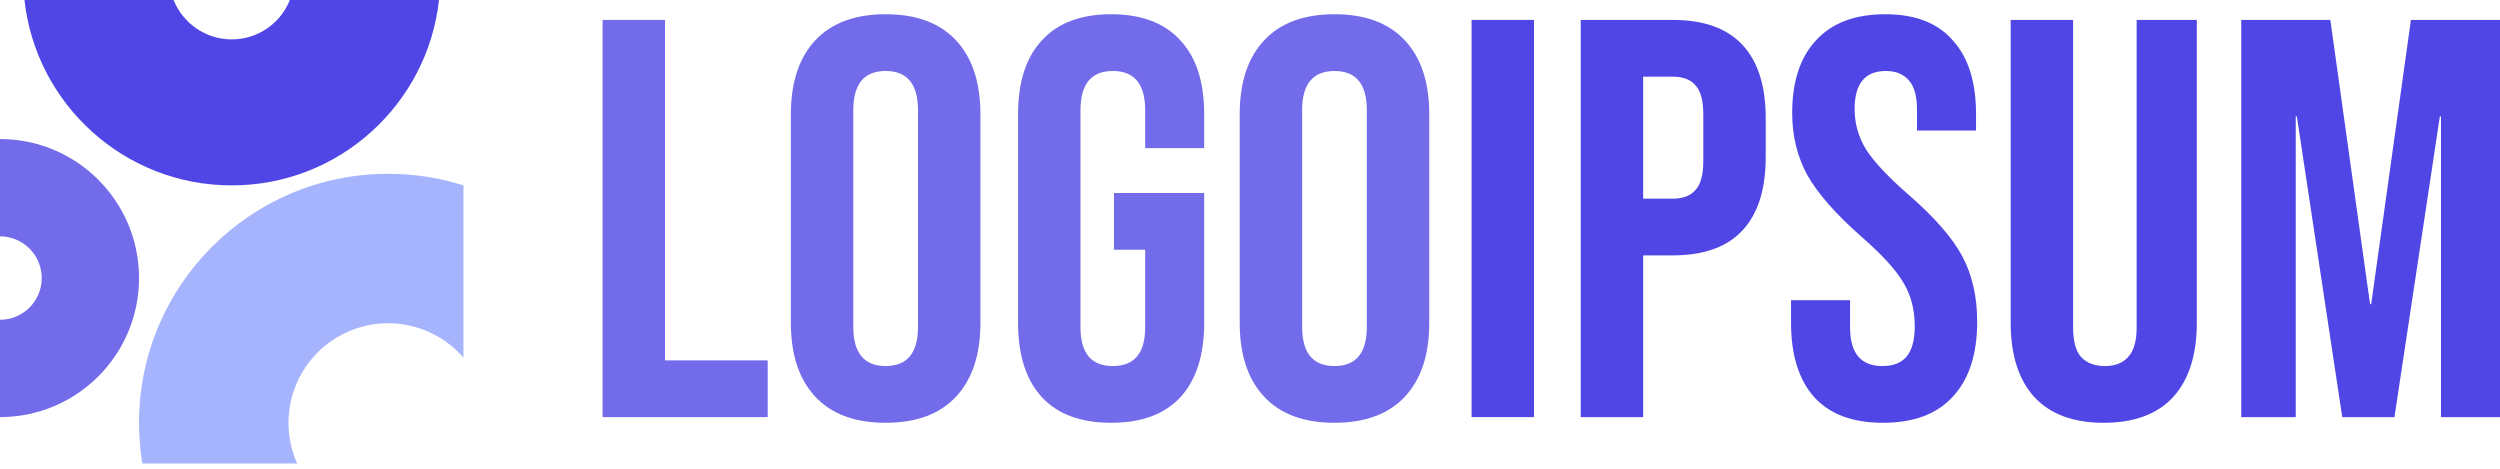
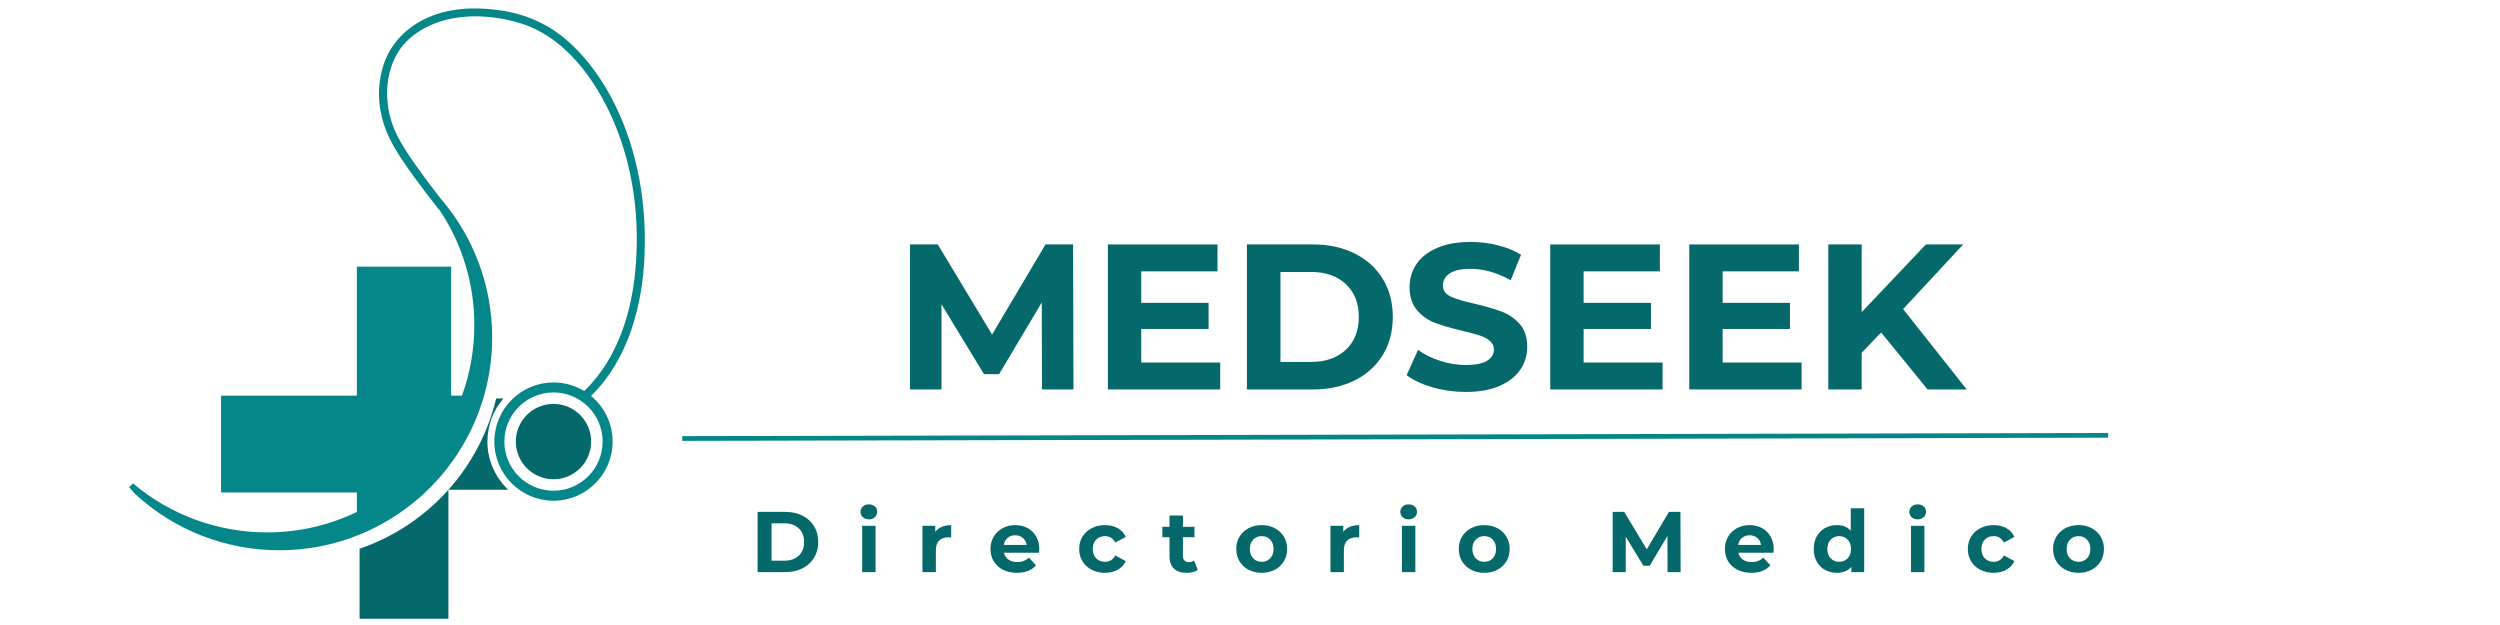
- <svg xmlns="http://www.w3.org/2000/svg" id="logo-43" width="160" height="30" viewBox="0 0 160 30" fill="none">
-   <path d="M38.566 1.275H42.56V23.064H49.133V26.695H38.566V1.275Z" fill="#726BEA" class="ccompli1" />
-   <path d="M56.681 27.058C54.72 27.058 53.219 26.502 52.178 25.388C51.137 24.274 50.617 22.701 50.617 20.667V7.303C50.617 5.269 51.137 3.696 52.178 2.582C53.219 1.468 54.72 0.911 56.681 0.911C58.642 0.911 60.143 1.468 61.184 2.582C62.225 3.696 62.746 5.269 62.746 7.303V20.667C62.746 22.701 62.225 24.274 61.184 25.388C60.143 26.502 58.642 27.058 56.681 27.058ZM56.681 23.427C58.061 23.427 58.751 22.592 58.751 20.921V7.049C58.751 5.378 58.061 4.543 56.681 4.543C55.301 4.543 54.611 5.378 54.611 7.049V20.921C54.611 22.592 55.301 23.427 56.681 23.427Z" fill="#726BEA" class="ccompli1" />
-   <path d="M71.112 27.058C69.176 27.058 67.699 26.514 66.682 25.424C65.665 24.311 65.157 22.725 65.157 20.667V7.303C65.157 5.245 65.665 3.671 66.682 2.582C67.699 1.468 69.176 0.911 71.112 0.911C73.049 0.911 74.526 1.468 75.543 2.582C76.56 3.671 77.068 5.245 77.068 7.303V9.482H73.291V7.049C73.291 5.378 72.601 4.543 71.221 4.543C69.841 4.543 69.151 5.378 69.151 7.049V20.957C69.151 22.604 69.841 23.427 71.221 23.427C72.601 23.427 73.291 22.604 73.291 20.957V15.982H71.294V12.351H77.068V20.667C77.068 22.725 76.56 24.311 75.543 25.424C74.526 26.514 73.049 27.058 71.112 27.058Z" fill="#726BEA" class="ccompli1" />
-   <path d="M85.407 27.058C83.446 27.058 81.945 26.502 80.904 25.388C79.863 24.274 79.342 22.701 79.342 20.667V7.303C79.342 5.269 79.863 3.696 80.904 2.582C81.945 1.468 83.446 0.911 85.407 0.911C87.368 0.911 88.869 1.468 89.91 2.582C90.951 3.696 91.472 5.269 91.472 7.303V20.667C91.472 22.701 90.951 24.274 89.91 25.388C88.869 26.502 87.368 27.058 85.407 27.058ZM85.407 23.427C86.787 23.427 87.477 22.592 87.477 20.921V7.049C87.477 5.378 86.787 4.543 85.407 4.543C84.027 4.543 83.337 5.378 83.337 7.049V20.921C83.337 22.592 84.027 23.427 85.407 23.427Z" fill="#726BEA" class="ccompli1" />
-   <path d="M94.181 1.275H98.175V26.695H94.181V1.275Z" fill="#4F46E5" class="ccustom" />
-   <path d="M101.167 1.275H107.05C109.035 1.275 110.524 1.807 111.517 2.873C112.51 3.938 113.006 5.499 113.006 7.557V10.063C113.006 12.121 112.51 13.682 111.517 14.748C110.524 15.813 109.035 16.345 107.05 16.345H105.162V26.695H101.167V1.275ZM107.05 12.714C107.704 12.714 108.188 12.532 108.503 12.169C108.842 11.806 109.011 11.189 109.011 10.317V7.303C109.011 6.431 108.842 5.814 108.503 5.451C108.188 5.088 107.704 4.906 107.05 4.906H105.162V12.714H107.05Z" fill="#4F46E5" class="ccustom" />
-   <path d="M120.51 27.058C118.574 27.058 117.109 26.514 116.116 25.424C115.124 24.311 114.627 22.725 114.627 20.667V19.214H118.404V20.957C118.404 22.604 119.094 23.427 120.474 23.427C121.152 23.427 121.66 23.233 121.999 22.846C122.362 22.434 122.544 21.781 122.544 20.885C122.544 19.82 122.302 18.887 121.818 18.089C121.334 17.265 120.438 16.285 119.13 15.147C117.484 13.694 116.334 12.387 115.68 11.225C115.027 10.039 114.7 8.707 114.7 7.23C114.7 5.221 115.208 3.671 116.225 2.582C117.242 1.468 118.719 0.911 120.656 0.911C122.568 0.911 124.009 1.468 124.977 2.582C125.97 3.671 126.466 5.245 126.466 7.303V8.356H122.689V7.049C122.689 6.177 122.52 5.548 122.181 5.16C121.842 4.749 121.346 4.543 120.692 4.543C119.36 4.543 118.695 5.354 118.695 6.976C118.695 7.896 118.937 8.756 119.421 9.555C119.929 10.353 120.837 11.322 122.145 12.46C123.815 13.912 124.965 15.232 125.595 16.418C126.224 17.604 126.539 18.996 126.539 20.594C126.539 22.676 126.018 24.274 124.977 25.388C123.96 26.502 122.471 27.058 120.51 27.058Z" fill="#4F46E5" class="ccustom" />
-   <path d="M134.64 27.058C132.703 27.058 131.226 26.514 130.209 25.424C129.192 24.311 128.684 22.725 128.684 20.667V1.275H132.679V20.957C132.679 21.829 132.848 22.459 133.187 22.846C133.55 23.233 134.059 23.427 134.712 23.427C135.366 23.427 135.862 23.233 136.201 22.846C136.564 22.459 136.746 21.829 136.746 20.957V1.275H140.595V20.667C140.595 22.725 140.087 24.311 139.07 25.424C138.053 26.514 136.576 27.058 134.64 27.058Z" fill="#4F46E5" class="ccustom" />
-   <path d="M143.44 1.275H149.142L151.684 19.468H151.756L154.299 1.275H160V26.695H156.223V7.448H156.151L153.245 26.695H149.904L146.999 7.448H146.927V26.695H143.44V1.275Z" fill="#4F46E5" class="ccustom" />
-   <path d="M0 26.695C4.914 26.695 8.898 22.711 8.898 17.797C8.898 12.882 4.914 8.898 0 8.898V15.127C1.474 15.127 2.67 16.323 2.67 17.797C2.67 19.271 1.474 20.466 0 20.466V26.695Z" fill="#726BEA" class="ccompli1" />
-   <path d="M29.661 11.865C28.141 11.383 26.521 11.123 24.841 11.123C16.036 11.123 8.898 18.261 8.898 27.066C8.898 27.95 8.97 28.817 9.109 29.661H19.015C18.661 28.869 18.464 27.99 18.464 27.066C18.464 23.544 21.319 20.689 24.841 20.689C26.766 20.689 28.492 21.542 29.661 22.89V11.865Z" fill="#A5B4FC" class="ccompli2" />
-   <path d="M1.565 0C2.302 6.674 7.96 11.865 14.831 11.865C21.701 11.865 27.359 6.674 28.097 0H18.551C17.962 1.477 16.518 2.521 14.831 2.521C13.143 2.521 11.699 1.477 11.11 0H1.565Z" fill="#4F46E5" class="ccustom" />
+ <svg xmlns="http://www.w3.org/2000/svg" width="1584" zoomAndPan="magnify" viewBox="0 0 1188 297" height="396" preserveAspectRatio="xMidYMid meet" version="1.0">
+   <defs>
+     <g />
+     <clipPath id="2ec13a19a1">
+       <path d="M 61.281 3 L 307 3 L 307 262 L 61.281 262 Z M 61.281 3 " clip-rule="nonzero" />
+     </clipPath>
+     <clipPath id="87bea2de2a">
+       <path d="M 170 189 L 281 189 L 281 293.988 L 170 293.988 Z M 170 189 " clip-rule="nonzero" />
+     </clipPath>
+   </defs>
+   <g clip-path="url(#2ec13a19a1)">
+     <path fill="#058789" d="M 263.02 186.496 C 275.891 186.496 286.363 196.969 286.363 209.84 C 286.363 222.711 275.891 233.188 263.02 233.188 C 250.145 233.188 239.672 222.711 239.672 209.84 C 239.672 196.969 250.145 186.496 263.02 186.496 Z M 203.391 8.324 C 192.871 12.988 185.562 20.773 182.258 30.832 C 178.5 42.27 179.66 54.957 185.523 66.562 C 188.465 72.387 192.215 77.738 196.117 83.168 C 199.93 88.457 204.02 93.863 208.273 99.234 C 208.43 99.434 208.617 99.594 208.824 99.711 C 219.668 115.93 225.398 134.844 225.398 154.434 C 225.398 165.98 223.422 177.281 219.516 188.035 L 214.391 188.035 L 214.391 126.73 L 169.57 126.73 L 169.57 188.035 L 105.043 188.035 L 105.043 234.027 L 169.57 234.027 L 169.57 243.273 C 156.191 249.723 141.816 252.992 126.832 252.992 C 103.543 252.992 80.941 244.719 63.195 229.695 L 61.363 231.52 C 62.258 232.586 63.211 233.664 64.191 234.727 L 64.266 234.801 C 82.977 252.008 107.289 261.484 132.723 261.484 C 146.109 261.484 159.109 258.91 171.363 253.84 C 185.047 248.176 197.57 239.371 207.578 228.367 C 217.637 217.309 225.234 203.941 229.543 189.707 C 232.422 180.227 233.887 170.34 233.887 160.316 C 233.887 135.957 225.098 112.426 209.152 94.055 C 204.988 88.723 201.059 83.441 197.465 78.359 C 193.273 72.426 189.977 67.328 187.547 61.746 C 182.086 49.199 182.902 34.402 189.633 24.055 C 194.512 16.555 203.988 10.832 214.992 8.742 C 225.066 6.828 237.016 7.727 247.789 11.199 C 272.055 19.031 285.738 43.871 291.73 57.984 C 300.848 79.441 304.332 104.184 301.805 129.535 C 300.141 146.262 294.574 169.52 277.613 185.832 C 273.355 183.234 268.359 181.738 263.02 181.738 C 247.523 181.738 234.914 194.344 234.914 209.84 C 234.914 225.336 247.523 237.945 263.02 237.945 C 278.516 237.945 291.121 225.336 291.121 209.84 C 291.121 201.105 287.113 193.285 280.84 188.129 C 282.539 186.465 284.137 184.758 285.578 183.031 C 298.184 167.969 305.352 146.383 306.309 120.613 C 307.328 93.098 301.758 67.227 290.195 45.809 C 284.195 34.691 276.922 25.488 268.574 18.453 C 259.84 11.094 249.254 6.504 237.098 4.816 C 224.066 3 212.727 4.184 203.391 8.324 " fill-opacity="1" fill-rule="nonzero" />
+   </g>
+   <g clip-path="url(#87bea2de2a)">
+     <path fill="#05696b" d="M 263.02 191.938 C 253.129 191.938 245.117 199.953 245.117 209.84 C 245.117 219.727 253.129 227.742 263.02 227.742 C 272.906 227.742 280.918 219.727 280.918 209.84 C 280.918 199.953 272.906 191.938 263.02 191.938 Z M 239.246 189.336 L 235.777 189.336 C 231.891 205.734 223.957 220.57 213.09 232.727 L 241.527 232.727 C 235.43 227 231.621 218.863 231.621 209.84 C 231.621 202.004 234.488 194.836 239.246 189.336 Z M 170.867 294.031 L 170.867 260.746 C 187.285 255.145 201.777 245.391 213.09 232.73 L 213.09 294.031 L 170.867 294.031 " fill-opacity="1" fill-rule="nonzero" />
+   </g>
+   <g fill="#05696b" fill-opacity="1">
+     <g transform="translate(424.2584, 185.0716)">
+       <g>
+         <path d="M 70.891 0 L 70.797 -41.359 L 50.516 -7.281 L 43.328 -7.281 L 23.141 -40.469 L 23.141 0 L 8.172 0 L 8.172 -68.922 L 21.375 -68.922 L 47.172 -26.094 L 72.578 -68.922 L 85.672 -68.922 L 85.859 0 Z M 70.891 0 " />
+       </g>
+     </g>
+   </g>
+   <g fill="#05696b" fill-opacity="1">
+     <g transform="translate(518.2886, 185.0716)">
+       <g>
+         <path d="M 61.547 -12.797 L 61.547 0 L 8.172 0 L 8.172 -68.922 L 60.266 -68.922 L 60.266 -56.125 L 24.031 -56.125 L 24.031 -41.156 L 56.031 -41.156 L 56.031 -28.75 L 24.031 -28.75 L 24.031 -12.797 Z M 61.547 -12.797 " />
+       </g>
+     </g>
+   </g>
+   <g fill="#05696b" fill-opacity="1">
+     <g transform="translate(584.3559, 185.0716)">
+       <g>
+         <path d="M 8.172 -68.922 L 39.484 -68.922 C 46.973 -68.922 53.586 -67.492 59.328 -64.641 C 65.066 -61.785 69.531 -57.766 72.719 -52.578 C 75.906 -47.391 77.5 -41.352 77.5 -34.469 C 77.5 -27.57 75.906 -21.531 72.719 -16.344 C 69.531 -11.156 65.066 -7.133 59.328 -4.281 C 53.586 -1.426 46.973 0 39.484 0 L 8.172 0 Z M 38.703 -13.094 C 45.586 -13.094 51.082 -15.016 55.188 -18.859 C 59.289 -22.703 61.344 -27.906 61.344 -34.469 C 61.344 -41.031 59.289 -46.227 55.188 -50.062 C 51.082 -53.906 45.586 -55.828 38.703 -55.828 L 24.125 -55.828 L 24.125 -13.094 Z M 38.703 -13.094 " />
+       </g>
+     </g>
+   </g>
+   <g fill="#05696b" fill-opacity="1">
+     <g transform="translate(665.6847, 185.0716)">
+       <g>
+         <path d="M 30.828 1.188 C 25.367 1.188 20.098 0.445 15.016 -1.031 C 9.93 -2.508 5.844 -4.43 2.75 -6.797 L 8.172 -18.812 C 11.129 -16.645 14.641 -14.906 18.703 -13.594 C 22.773 -12.281 26.848 -11.625 30.922 -11.625 C 35.453 -11.625 38.801 -12.297 40.969 -13.641 C 43.133 -14.984 44.219 -16.77 44.219 -19 C 44.219 -20.645 43.578 -22.008 42.297 -23.094 C 41.016 -24.176 39.367 -25.047 37.359 -25.703 C 35.359 -26.359 32.656 -27.078 29.25 -27.859 C 24 -29.109 19.695 -30.359 16.344 -31.609 C 13 -32.859 10.129 -34.859 7.734 -37.609 C 5.336 -40.367 4.141 -44.047 4.141 -48.641 C 4.141 -52.648 5.223 -56.281 7.391 -59.531 C 9.555 -62.781 12.82 -65.352 17.188 -67.25 C 21.551 -69.156 26.883 -70.109 33.188 -70.109 C 37.582 -70.109 41.879 -69.582 46.078 -68.531 C 50.285 -67.477 53.961 -65.969 57.109 -64 L 52.188 -51.891 C 45.82 -55.504 39.453 -57.312 33.078 -57.312 C 28.617 -57.312 25.32 -56.586 23.188 -55.141 C 21.051 -53.691 19.984 -51.789 19.984 -49.438 C 19.984 -47.07 21.211 -45.312 23.672 -44.156 C 26.141 -43.008 29.898 -41.879 34.953 -40.766 C 40.203 -39.516 44.5 -38.266 47.844 -37.016 C 51.195 -35.773 54.07 -33.805 56.469 -31.109 C 58.863 -28.422 60.062 -24.781 60.062 -20.188 C 60.062 -16.25 58.961 -12.656 56.766 -9.406 C 54.566 -6.156 51.27 -3.578 46.875 -1.672 C 42.477 0.234 37.129 1.188 30.828 1.188 Z M 30.828 1.188 " />
+       </g>
+     </g>
+   </g>
+   <g fill="#05696b" fill-opacity="1">
+     <g transform="translate(728.5027, 185.0716)">
+       <g>
+         <path d="M 61.547 -12.797 L 61.547 0 L 8.172 0 L 8.172 -68.922 L 60.266 -68.922 L 60.266 -56.125 L 24.031 -56.125 L 24.031 -41.156 L 56.031 -41.156 L 56.031 -28.75 L 24.031 -28.75 L 24.031 -12.797 Z M 61.547 -12.797 " />
+       </g>
+     </g>
+   </g>
+   <g fill="#05696b" fill-opacity="1">
+     <g transform="translate(794.5701, 185.0716)">
+       <g>
+         <path d="M 61.547 -12.797 L 61.547 0 L 8.172 0 L 8.172 -68.922 L 60.266 -68.922 L 60.266 -56.125 L 24.031 -56.125 L 24.031 -41.156 L 56.031 -41.156 L 56.031 -28.75 L 24.031 -28.75 L 24.031 -12.797 Z M 61.547 -12.797 " />
+       </g>
+     </g>
+   </g>
+   <g fill="#05696b" fill-opacity="1">
+     <g transform="translate(860.6374, 185.0716)">
+       <g>
+         <path d="M 33.281 -27.078 L 24.031 -17.422 L 24.031 0 L 8.172 0 L 8.172 -68.922 L 24.031 -68.922 L 24.031 -36.734 L 54.547 -68.922 L 72.281 -68.922 L 43.719 -38.203 L 73.953 0 L 55.344 0 Z M 33.281 -27.078 " />
+       </g>
+     </g>
+   </g>
+   <g fill="#05696b" fill-opacity="1">
+     <g transform="translate(356.6176, 271.877)">
+       <g>
+         <path d="M 3.391 -28.641 L 16.406 -28.641 C 19.52 -28.641 22.27 -28.047 24.656 -26.859 C 27.039 -25.672 28.895 -24 30.219 -21.844 C 31.539 -19.695 32.203 -17.191 32.203 -14.328 C 32.203 -11.461 31.539 -8.953 30.219 -6.797 C 28.895 -4.641 27.039 -2.969 24.656 -1.781 C 22.27 -0.594 19.52 0 16.406 0 L 3.391 0 Z M 16.078 -5.438 C 18.941 -5.438 21.227 -6.234 22.938 -7.828 C 24.645 -9.43 25.5 -11.598 25.5 -14.328 C 25.5 -17.055 24.645 -19.219 22.938 -20.812 C 21.227 -22.406 18.941 -23.203 16.078 -23.203 L 10.031 -23.203 L 10.031 -5.438 Z M 16.078 -5.438 " />
+       </g>
+     </g>
+   </g>
+   <g fill="#05696b" fill-opacity="1">
+     <g transform="translate(406.7454, 271.877)">
+       <g>
+         <path d="M 2.953 -22.016 L 9.328 -22.016 L 9.328 0 L 2.953 0 Z M 6.141 -25.078 C 4.973 -25.078 4.02 -25.414 3.281 -26.094 C 2.539 -26.781 2.172 -27.629 2.172 -28.641 C 2.172 -29.648 2.539 -30.492 3.281 -31.172 C 4.02 -31.859 4.973 -32.203 6.141 -32.203 C 7.316 -32.203 8.27 -31.875 9 -31.219 C 9.738 -30.562 10.109 -29.742 10.109 -28.766 C 10.109 -27.703 9.738 -26.82 9 -26.125 C 8.27 -25.426 7.316 -25.078 6.141 -25.078 Z M 6.141 -25.078 " />
+       </g>
+     </g>
+   </g>
+   <g fill="#05696b" fill-opacity="1">
+     <g transform="translate(435.3931, 271.877)">
+       <g>
+         <path d="M 9.047 -19.109 C 9.805 -20.172 10.832 -20.973 12.125 -21.516 C 13.426 -22.066 14.922 -22.344 16.609 -22.344 L 16.609 -16.453 C 15.898 -16.504 15.426 -16.531 15.188 -16.531 C 13.352 -16.531 11.914 -16.02 10.875 -15 C 9.844 -13.977 9.328 -12.441 9.328 -10.391 L 9.328 0 L 2.953 0 L 2.953 -22.016 L 9.047 -22.016 Z M 9.047 -19.109 " />
+       </g>
+     </g>
+   </g>
+   <g fill="#05696b" fill-opacity="1">
+     <g transform="translate(469.3597, 271.877)">
+       <g>
+         <path d="M 24.516 -10.922 C 24.516 -10.836 24.473 -10.266 24.391 -9.203 L 7.734 -9.203 C 8.035 -7.836 8.742 -6.758 9.859 -5.969 C 10.984 -5.176 12.375 -4.781 14.031 -4.781 C 15.176 -4.781 16.191 -4.953 17.078 -5.297 C 17.973 -5.641 18.801 -6.18 19.562 -6.922 L 22.953 -3.234 C 20.879 -0.859 17.852 0.328 13.875 0.328 C 11.395 0.328 9.195 -0.156 7.281 -1.125 C 5.375 -2.094 3.898 -3.438 2.859 -5.156 C 1.828 -6.875 1.312 -8.828 1.312 -11.016 C 1.312 -13.16 1.82 -15.098 2.844 -16.828 C 3.863 -18.566 5.266 -19.922 7.047 -20.891 C 8.836 -21.859 10.836 -22.344 13.047 -22.344 C 15.203 -22.344 17.156 -21.879 18.906 -20.953 C 20.656 -20.023 22.023 -18.691 23.016 -16.953 C 24.016 -15.223 24.516 -13.211 24.516 -10.922 Z M 13.094 -17.516 C 11.645 -17.516 10.43 -17.102 9.453 -16.281 C 8.473 -15.469 7.875 -14.352 7.656 -12.938 L 18.5 -12.938 C 18.281 -14.32 17.676 -15.43 16.688 -16.266 C 15.707 -17.098 14.508 -17.516 13.094 -17.516 Z M 13.094 -17.516 " />
+       </g>
+     </g>
+   </g>
+   <g fill="#05696b" fill-opacity="1">
+     <g transform="translate(511.5092, 271.877)">
+       <g>
+         <path d="M 13.594 0.328 C 11.238 0.328 9.125 -0.156 7.25 -1.125 C 5.383 -2.094 3.926 -3.438 2.875 -5.156 C 1.832 -6.875 1.312 -8.828 1.312 -11.016 C 1.312 -13.191 1.832 -15.141 2.875 -16.859 C 3.926 -18.578 5.383 -19.922 7.25 -20.891 C 9.125 -21.859 11.238 -22.344 13.594 -22.344 C 15.906 -22.344 17.926 -21.859 19.656 -20.891 C 21.395 -19.922 22.66 -18.535 23.453 -16.734 L 18.5 -14.078 C 17.352 -16.098 15.703 -17.109 13.547 -17.109 C 11.879 -17.109 10.5 -16.562 9.406 -15.469 C 8.32 -14.375 7.781 -12.891 7.781 -11.016 C 7.781 -9.129 8.32 -7.641 9.406 -6.547 C 10.5 -5.453 11.879 -4.906 13.547 -4.906 C 15.723 -4.906 17.375 -5.914 18.5 -7.938 L 23.453 -5.234 C 22.66 -3.492 21.395 -2.129 19.656 -1.141 C 17.926 -0.16 15.906 0.328 13.594 0.328 Z M 13.594 0.328 " />
+       </g>
+     </g>
+   </g>
+   <g fill="#05696b" fill-opacity="1">
+     <g transform="translate(552.022, 271.877)">
+       <g>
+         <path d="M 17.141 -1.062 C 16.516 -0.602 15.742 -0.254 14.828 -0.016 C 13.922 0.211 12.961 0.328 11.953 0.328 C 9.328 0.328 7.297 -0.336 5.859 -1.672 C 4.43 -3.016 3.719 -4.984 3.719 -7.578 L 3.719 -16.609 L 0.328 -16.609 L 0.328 -21.531 L 3.719 -21.531 L 3.719 -26.891 L 10.109 -26.891 L 10.109 -21.531 L 15.594 -21.531 L 15.594 -16.609 L 10.109 -16.609 L 10.109 -7.656 C 10.109 -6.727 10.348 -6.008 10.828 -5.5 C 11.305 -5 11.977 -4.75 12.844 -4.75 C 13.852 -4.75 14.711 -5.02 15.422 -5.562 Z M 17.141 -1.062 " />
+       </g>
+     </g>
+   </g>
+   <g fill="#05696b" fill-opacity="1">
+     <g transform="translate(586.1522, 271.877)">
+       <g>
+         <path d="M 13.422 0.328 C 11.098 0.328 9.016 -0.156 7.172 -1.125 C 5.336 -2.094 3.898 -3.438 2.859 -5.156 C 1.828 -6.875 1.312 -8.828 1.312 -11.016 C 1.312 -13.191 1.828 -15.141 2.859 -16.859 C 3.898 -18.578 5.336 -19.922 7.172 -20.891 C 9.016 -21.859 11.098 -22.344 13.422 -22.344 C 15.742 -22.344 17.816 -21.859 19.641 -20.891 C 21.473 -19.922 22.906 -18.578 23.938 -16.859 C 24.977 -15.141 25.5 -13.191 25.5 -11.016 C 25.5 -8.828 24.977 -6.875 23.938 -5.156 C 22.906 -3.438 21.473 -2.094 19.641 -1.125 C 17.816 -0.156 15.742 0.328 13.422 0.328 Z M 13.422 -4.906 C 15.055 -4.906 16.398 -5.457 17.453 -6.562 C 18.504 -7.664 19.031 -9.148 19.031 -11.016 C 19.031 -12.867 18.504 -14.348 17.453 -15.453 C 16.398 -16.555 15.055 -17.109 13.422 -17.109 C 11.785 -17.109 10.438 -16.555 9.375 -15.453 C 8.312 -14.348 7.781 -12.867 7.781 -11.016 C 7.781 -9.148 8.312 -7.664 9.375 -6.562 C 10.438 -5.457 11.785 -4.906 13.422 -4.906 Z M 13.422 -4.906 " />
+       </g>
+     </g>
+   </g>
+   <g fill="#05696b" fill-opacity="1">
+     <g transform="translate(629.2836, 271.877)">
+       <g>
+         <path d="M 9.047 -19.109 C 9.805 -20.172 10.832 -20.973 12.125 -21.516 C 13.426 -22.066 14.922 -22.344 16.609 -22.344 L 16.609 -16.453 C 15.898 -16.504 15.426 -16.531 15.188 -16.531 C 13.352 -16.531 11.914 -16.02 10.875 -15 C 9.844 -13.977 9.328 -12.441 9.328 -10.391 L 9.328 0 L 2.953 0 L 2.953 -22.016 L 9.047 -22.016 Z M 9.047 -19.109 " />
+       </g>
+     </g>
+   </g>
+   <g fill="#05696b" fill-opacity="1">
+     <g transform="translate(663.2502, 271.877)">
+       <g>
+         <path d="M 2.953 -22.016 L 9.328 -22.016 L 9.328 0 L 2.953 0 Z M 6.141 -25.078 C 4.973 -25.078 4.02 -25.414 3.281 -26.094 C 2.539 -26.781 2.172 -27.629 2.172 -28.641 C 2.172 -29.648 2.539 -30.492 3.281 -31.172 C 4.02 -31.859 4.973 -32.203 6.141 -32.203 C 7.316 -32.203 8.27 -31.875 9 -31.219 C 9.738 -30.562 10.109 -29.742 10.109 -28.766 C 10.109 -27.703 9.738 -26.82 9 -26.125 C 8.27 -25.426 7.316 -25.078 6.141 -25.078 Z M 6.141 -25.078 " />
+       </g>
+     </g>
+   </g>
+   <g fill="#05696b" fill-opacity="1">
+     <g transform="translate(691.8979, 271.877)">
+       <g>
+         <path d="M 13.422 0.328 C 11.098 0.328 9.016 -0.156 7.172 -1.125 C 5.336 -2.094 3.898 -3.438 2.859 -5.156 C 1.828 -6.875 1.312 -8.828 1.312 -11.016 C 1.312 -13.191 1.828 -15.141 2.859 -16.859 C 3.898 -18.578 5.336 -19.922 7.172 -20.891 C 9.016 -21.859 11.098 -22.344 13.422 -22.344 C 15.742 -22.344 17.816 -21.859 19.641 -20.891 C 21.473 -19.922 22.906 -18.578 23.938 -16.859 C 24.977 -15.141 25.5 -13.191 25.5 -11.016 C 25.5 -8.828 24.977 -6.875 23.938 -5.156 C 22.906 -3.438 21.473 -2.094 19.641 -1.125 C 17.816 -0.156 15.742 0.328 13.422 0.328 Z M 13.422 -4.906 C 15.055 -4.906 16.398 -5.457 17.453 -6.562 C 18.504 -7.664 19.031 -9.148 19.031 -11.016 C 19.031 -12.867 18.504 -14.348 17.453 -15.453 C 16.398 -16.555 15.055 -17.109 13.422 -17.109 C 11.785 -17.109 10.438 -16.555 9.375 -15.453 C 8.312 -14.348 7.781 -12.867 7.781 -11.016 C 7.781 -9.148 8.312 -7.664 9.375 -6.562 C 10.438 -5.457 11.785 -4.906 13.422 -4.906 Z M 13.422 -4.906 " />
+       </g>
+     </g>
+   </g>
+   <g fill="#05696b" fill-opacity="1">
+     <g transform="translate(735.0293, 271.877)">
+       <g />
+     </g>
+   </g>
+   <g fill="#05696b" fill-opacity="1">
+     <g transform="translate(762.9405, 271.877)">
+       <g>
+         <path d="M 29.469 0 L 29.422 -17.188 L 21 -3.031 L 18 -3.031 L 9.609 -16.812 L 9.609 0 L 3.391 0 L 3.391 -28.641 L 8.875 -28.641 L 19.609 -10.844 L 30.156 -28.641 L 35.609 -28.641 L 35.688 0 Z M 29.469 0 " />
+       </g>
+     </g>
+   </g>
+   <g fill="#05696b" fill-opacity="1">
+     <g transform="translate(818.3463, 271.877)">
+       <g>
+         <path d="M 24.516 -10.922 C 24.516 -10.836 24.473 -10.266 24.391 -9.203 L 7.734 -9.203 C 8.035 -7.836 8.742 -6.758 9.859 -5.969 C 10.984 -5.176 12.375 -4.781 14.031 -4.781 C 15.176 -4.781 16.191 -4.953 17.078 -5.297 C 17.973 -5.641 18.801 -6.18 19.562 -6.922 L 22.953 -3.234 C 20.879 -0.859 17.852 0.328 13.875 0.328 C 11.395 0.328 9.195 -0.156 7.281 -1.125 C 5.375 -2.094 3.898 -3.438 2.859 -5.156 C 1.828 -6.875 1.312 -8.828 1.312 -11.016 C 1.312 -13.16 1.82 -15.098 2.844 -16.828 C 3.863 -18.566 5.266 -19.922 7.047 -20.891 C 8.836 -21.859 10.836 -22.344 13.047 -22.344 C 15.203 -22.344 17.156 -21.879 18.906 -20.953 C 20.656 -20.023 22.023 -18.691 23.016 -16.953 C 24.016 -15.223 24.516 -13.211 24.516 -10.922 Z M 13.094 -17.516 C 11.645 -17.516 10.43 -17.102 9.453 -16.281 C 8.473 -15.469 7.875 -14.352 7.656 -12.938 L 18.5 -12.938 C 18.281 -14.32 17.676 -15.43 16.688 -16.266 C 15.707 -17.098 14.508 -17.516 13.094 -17.516 Z M 13.094 -17.516 " />
+       </g>
+     </g>
+   </g>
+   <g fill="#05696b" fill-opacity="1">
+     <g transform="translate(860.4958, 271.877)">
+       <g>
+         <path d="M 25.375 -30.359 L 25.375 0 L 19.281 0 L 19.281 -2.531 C 17.695 -0.625 15.406 0.328 12.406 0.328 C 10.332 0.328 8.453 -0.133 6.766 -1.062 C 5.086 -1.988 3.77 -3.312 2.812 -5.031 C 1.863 -6.75 1.391 -8.742 1.391 -11.016 C 1.391 -13.273 1.863 -15.266 2.812 -16.984 C 3.77 -18.703 5.086 -20.023 6.766 -20.953 C 8.453 -21.879 10.332 -22.344 12.406 -22.344 C 15.207 -22.344 17.398 -21.457 18.984 -19.688 L 18.984 -30.359 Z M 13.5 -4.906 C 15.113 -4.906 16.453 -5.457 17.516 -6.562 C 18.578 -7.664 19.109 -9.148 19.109 -11.016 C 19.109 -12.867 18.578 -14.348 17.516 -15.453 C 16.453 -16.555 15.113 -17.109 13.5 -17.109 C 11.863 -17.109 10.516 -16.555 9.453 -15.453 C 8.391 -14.348 7.859 -12.867 7.859 -11.016 C 7.859 -9.148 8.391 -7.664 9.453 -6.562 C 10.516 -5.457 11.863 -4.906 13.5 -4.906 Z M 13.5 -4.906 " />
+       </g>
+     </g>
+   </g>
+   <g fill="#05696b" fill-opacity="1">
+     <g transform="translate(905.1411, 271.877)">
+       <g>
+         <path d="M 2.953 -22.016 L 9.328 -22.016 L 9.328 0 L 2.953 0 Z M 6.141 -25.078 C 4.973 -25.078 4.02 -25.414 3.281 -26.094 C 2.539 -26.781 2.172 -27.629 2.172 -28.641 C 2.172 -29.648 2.539 -30.492 3.281 -31.172 C 4.02 -31.859 4.973 -32.203 6.141 -32.203 C 7.316 -32.203 8.27 -31.875 9 -31.219 C 9.738 -30.562 10.109 -29.742 10.109 -28.766 C 10.109 -27.703 9.738 -26.82 9 -26.125 C 8.27 -25.426 7.316 -25.078 6.141 -25.078 Z M 6.141 -25.078 " />
+       </g>
+     </g>
+   </g>
+   <g fill="#05696b" fill-opacity="1">
+     <g transform="translate(933.7888, 271.877)">
+       <g>
+         <path d="M 13.594 0.328 C 11.238 0.328 9.125 -0.156 7.25 -1.125 C 5.383 -2.094 3.926 -3.438 2.875 -5.156 C 1.832 -6.875 1.312 -8.828 1.312 -11.016 C 1.312 -13.191 1.832 -15.141 2.875 -16.859 C 3.926 -18.578 5.383 -19.922 7.25 -20.891 C 9.125 -21.859 11.238 -22.344 13.594 -22.344 C 15.906 -22.344 17.926 -21.859 19.656 -20.891 C 21.395 -19.922 22.66 -18.535 23.453 -16.734 L 18.5 -14.078 C 17.352 -16.098 15.703 -17.109 13.547 -17.109 C 11.879 -17.109 10.5 -16.562 9.406 -15.469 C 8.32 -14.375 7.781 -12.891 7.781 -11.016 C 7.781 -9.129 8.32 -7.641 9.406 -6.547 C 10.5 -5.453 11.879 -4.906 13.547 -4.906 C 15.723 -4.906 17.375 -5.914 18.5 -7.938 L 23.453 -5.234 C 22.66 -3.492 21.395 -2.129 19.656 -1.141 C 17.926 -0.16 15.906 0.328 13.594 0.328 Z M 13.594 0.328 " />
+       </g>
+     </g>
+   </g>
+   <g fill="#05696b" fill-opacity="1">
+     <g transform="translate(974.3017, 271.877)">
+       <g>
+         <path d="M 13.422 0.328 C 11.098 0.328 9.016 -0.156 7.172 -1.125 C 5.336 -2.094 3.898 -3.438 2.859 -5.156 C 1.828 -6.875 1.312 -8.828 1.312 -11.016 C 1.312 -13.191 1.828 -15.141 2.859 -16.859 C 3.898 -18.578 5.336 -19.922 7.172 -20.891 C 9.016 -21.859 11.098 -22.344 13.422 -22.344 C 15.742 -22.344 17.816 -21.859 19.641 -20.891 C 21.473 -19.922 22.906 -18.578 23.938 -16.859 C 24.977 -15.141 25.5 -13.191 25.5 -11.016 C 25.5 -8.828 24.977 -6.875 23.938 -5.156 C 22.906 -3.438 21.473 -2.094 19.641 -1.125 C 17.816 -0.156 15.742 0.328 13.422 0.328 Z M 13.422 -4.906 C 15.055 -4.906 16.398 -5.457 17.453 -6.562 C 18.504 -7.664 19.031 -9.148 19.031 -11.016 C 19.031 -12.867 18.504 -14.348 17.453 -15.453 C 16.398 -16.555 15.055 -17.109 13.422 -17.109 C 11.785 -17.109 10.438 -16.555 9.375 -15.453 C 8.312 -14.348 7.781 -12.867 7.781 -11.016 C 7.781 -9.148 8.312 -7.664 9.375 -6.562 C 10.438 -5.457 11.785 -4.906 13.422 -4.906 Z M 13.422 -4.906 " />
+       </g>
+     </g>
+   </g>
+   <path stroke-linecap="butt" transform="matrix(0.749998, -0.00167616, 0.00167616, 0.749998, 324.1972, 207.2514)" fill="none" stroke-linejoin="miter" d="M -0.001 1.498 L 903.491 1.502 " stroke="#058789" stroke-width="3" stroke-opacity="1" stroke-miterlimit="4" />
</svg>
